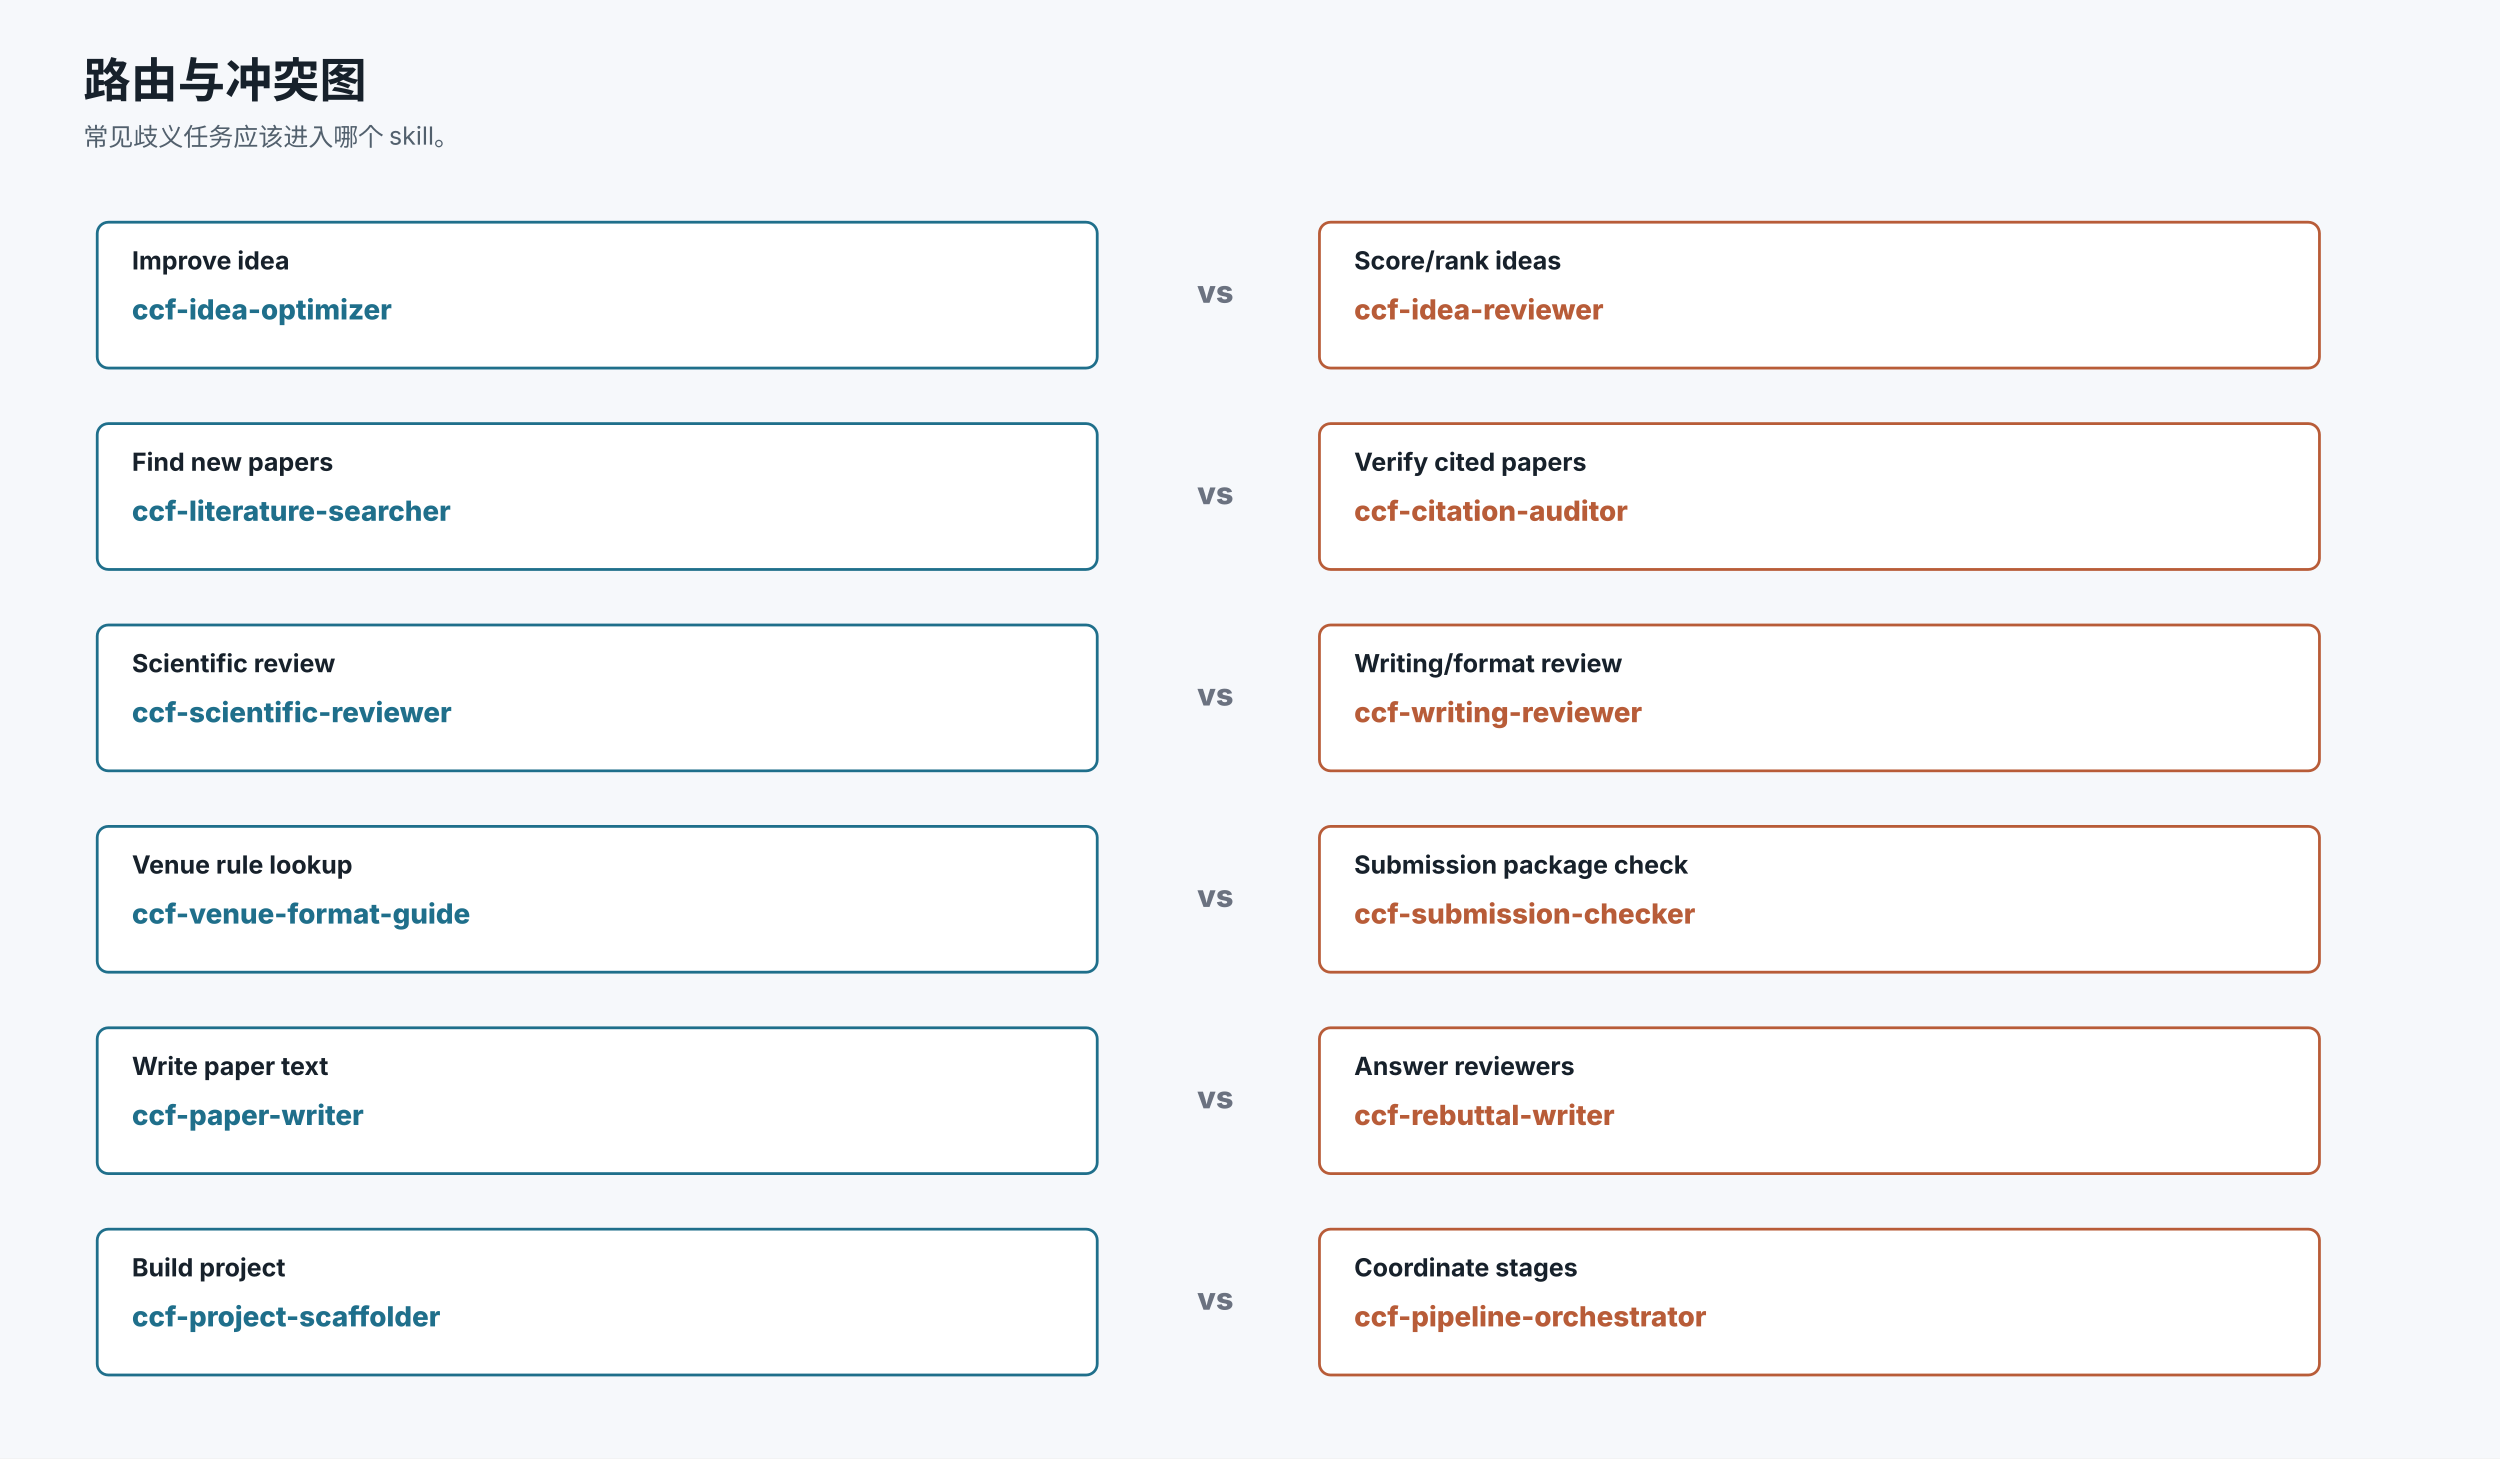
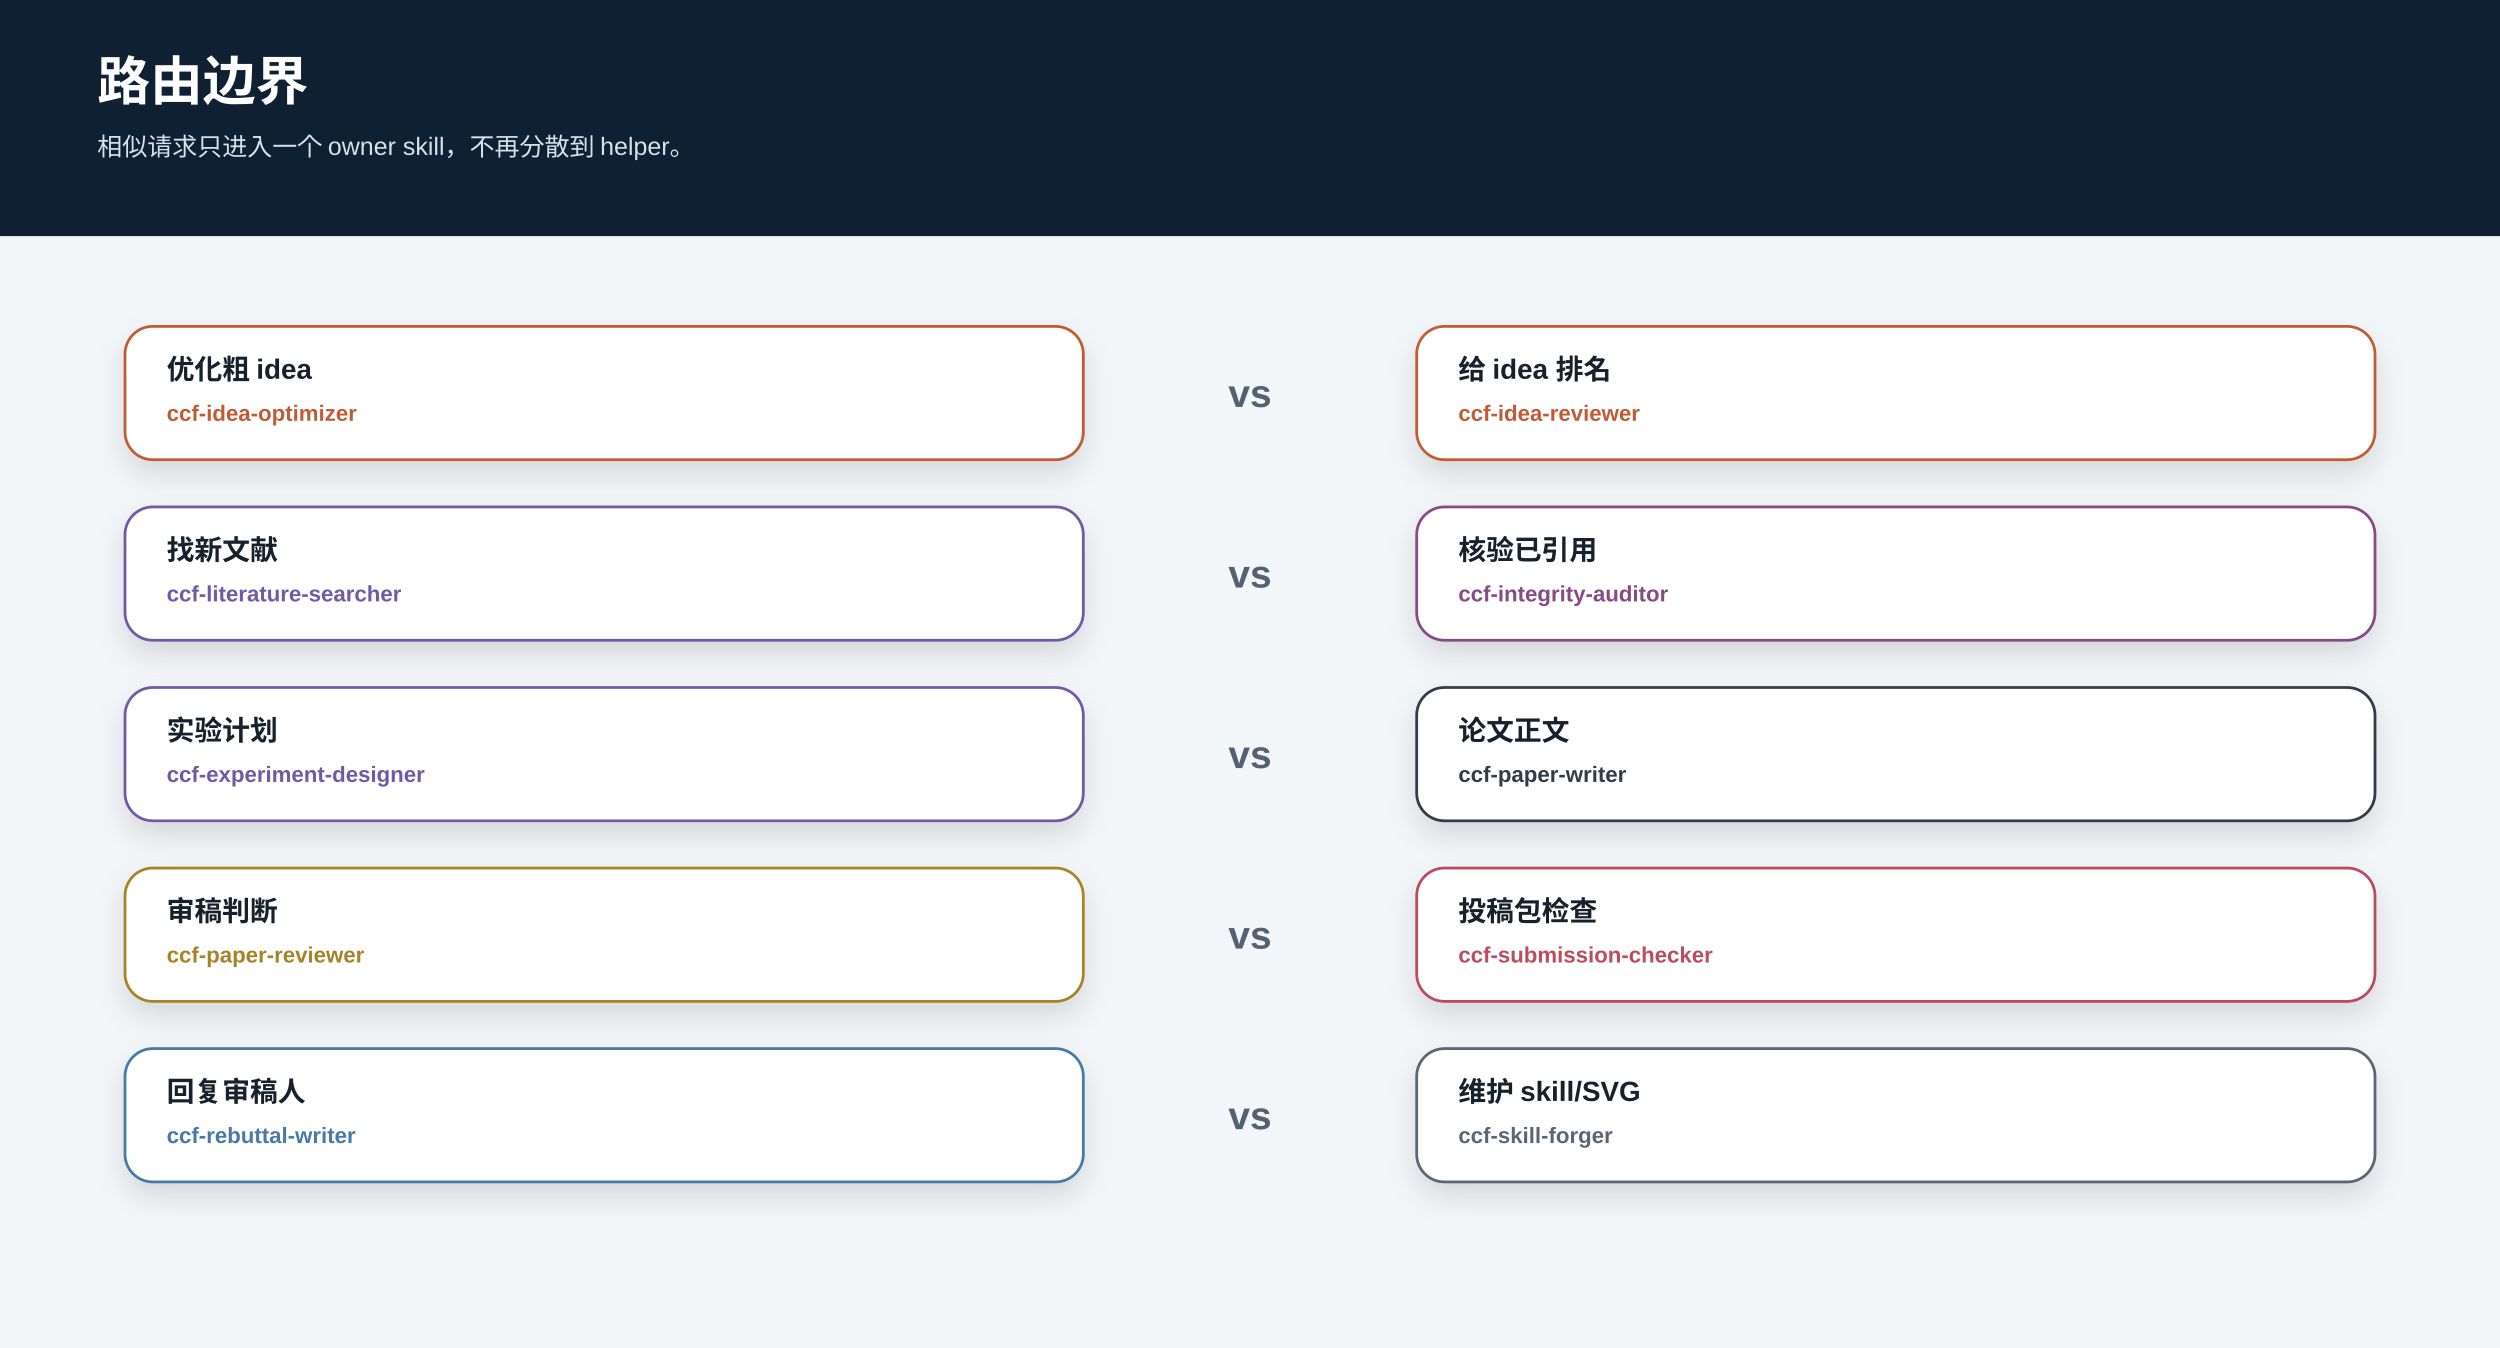
- <svg xmlns="http://www.w3.org/2000/svg" width="1800" height="1050" viewBox="0 0 1800 1050">
-   <rect width="1800" height="1050" fill="#f6f8fb" />
-   <text x="60" y="70" font-family="Inter, Arial, sans-serif" font-size="34" font-weight="800" fill="#17212b" text-anchor="start">路由与冲突图</text>
-   <text x="60" y="105" font-family="Inter, Arial, sans-serif" font-size="18" font-weight="400" fill="#52606d" text-anchor="start">常见歧义任务应该进入哪个 skill。</text>
-   <rect x="70" y="160" width="720" height="105" rx="8" fill="#ffffff" stroke="#1F6F8B" stroke-width="2" />
-   <text x="95" y="194" font-family="Inter, Arial, sans-serif" font-size="18" font-weight="700" fill="#17212b" text-anchor="start">Improve idea</text>
-   <text x="95" y="230" font-family="Inter, Arial, sans-serif" font-size="20" font-weight="800" fill="#1F6F8B" text-anchor="start">ccf-idea-optimizer</text>
-   <text x="875" y="218" font-family="Inter, Arial, sans-serif" font-size="22" font-weight="800" fill="#6b7280" text-anchor="middle">vs</text>
-   <rect x="950" y="160" width="720" height="105" rx="8" fill="#ffffff" stroke="#B85C38" stroke-width="2" />
-   <text x="975" y="194" font-family="Inter, Arial, sans-serif" font-size="18" font-weight="700" fill="#17212b" text-anchor="start">Score/rank ideas</text>
-   <text x="975" y="230" font-family="Inter, Arial, sans-serif" font-size="20" font-weight="800" fill="#B85C38" text-anchor="start">ccf-idea-reviewer</text>
-   <rect x="70" y="305" width="720" height="105" rx="8" fill="#ffffff" stroke="#1F6F8B" stroke-width="2" />
-   <text x="95" y="339" font-family="Inter, Arial, sans-serif" font-size="18" font-weight="700" fill="#17212b" text-anchor="start">Find new papers</text>
-   <text x="95" y="375" font-family="Inter, Arial, sans-serif" font-size="20" font-weight="800" fill="#1F6F8B" text-anchor="start">ccf-literature-searcher</text>
-   <text x="875" y="363" font-family="Inter, Arial, sans-serif" font-size="22" font-weight="800" fill="#6b7280" text-anchor="middle">vs</text>
-   <rect x="950" y="305" width="720" height="105" rx="8" fill="#ffffff" stroke="#B85C38" stroke-width="2" />
-   <text x="975" y="339" font-family="Inter, Arial, sans-serif" font-size="18" font-weight="700" fill="#17212b" text-anchor="start">Verify cited papers</text>
-   <text x="975" y="375" font-family="Inter, Arial, sans-serif" font-size="20" font-weight="800" fill="#B85C38" text-anchor="start">ccf-citation-auditor</text>
-   <rect x="70" y="450" width="720" height="105" rx="8" fill="#ffffff" stroke="#1F6F8B" stroke-width="2" />
-   <text x="95" y="484" font-family="Inter, Arial, sans-serif" font-size="18" font-weight="700" fill="#17212b" text-anchor="start">Scientific review</text>
-   <text x="95" y="520" font-family="Inter, Arial, sans-serif" font-size="20" font-weight="800" fill="#1F6F8B" text-anchor="start">ccf-scientific-reviewer</text>
-   <text x="875" y="508" font-family="Inter, Arial, sans-serif" font-size="22" font-weight="800" fill="#6b7280" text-anchor="middle">vs</text>
-   <rect x="950" y="450" width="720" height="105" rx="8" fill="#ffffff" stroke="#B85C38" stroke-width="2" />
-   <text x="975" y="484" font-family="Inter, Arial, sans-serif" font-size="18" font-weight="700" fill="#17212b" text-anchor="start">Writing/format review</text>
-   <text x="975" y="520" font-family="Inter, Arial, sans-serif" font-size="20" font-weight="800" fill="#B85C38" text-anchor="start">ccf-writing-reviewer</text>
-   <rect x="70" y="595" width="720" height="105" rx="8" fill="#ffffff" stroke="#1F6F8B" stroke-width="2" />
-   <text x="95" y="629" font-family="Inter, Arial, sans-serif" font-size="18" font-weight="700" fill="#17212b" text-anchor="start">Venue rule lookup</text>
-   <text x="95" y="665" font-family="Inter, Arial, sans-serif" font-size="20" font-weight="800" fill="#1F6F8B" text-anchor="start">ccf-venue-format-guide</text>
-   <text x="875" y="653" font-family="Inter, Arial, sans-serif" font-size="22" font-weight="800" fill="#6b7280" text-anchor="middle">vs</text>
-   <rect x="950" y="595" width="720" height="105" rx="8" fill="#ffffff" stroke="#B85C38" stroke-width="2" />
-   <text x="975" y="629" font-family="Inter, Arial, sans-serif" font-size="18" font-weight="700" fill="#17212b" text-anchor="start">Submission package check</text>
-   <text x="975" y="665" font-family="Inter, Arial, sans-serif" font-size="20" font-weight="800" fill="#B85C38" text-anchor="start">ccf-submission-checker</text>
-   <rect x="70" y="740" width="720" height="105" rx="8" fill="#ffffff" stroke="#1F6F8B" stroke-width="2" />
-   <text x="95" y="774" font-family="Inter, Arial, sans-serif" font-size="18" font-weight="700" fill="#17212b" text-anchor="start">Write paper text</text>
-   <text x="95" y="810" font-family="Inter, Arial, sans-serif" font-size="20" font-weight="800" fill="#1F6F8B" text-anchor="start">ccf-paper-writer</text>
-   <text x="875" y="798" font-family="Inter, Arial, sans-serif" font-size="22" font-weight="800" fill="#6b7280" text-anchor="middle">vs</text>
-   <rect x="950" y="740" width="720" height="105" rx="8" fill="#ffffff" stroke="#B85C38" stroke-width="2" />
-   <text x="975" y="774" font-family="Inter, Arial, sans-serif" font-size="18" font-weight="700" fill="#17212b" text-anchor="start">Answer reviewers</text>
-   <text x="975" y="810" font-family="Inter, Arial, sans-serif" font-size="20" font-weight="800" fill="#B85C38" text-anchor="start">ccf-rebuttal-writer</text>
-   <rect x="70" y="885" width="720" height="105" rx="8" fill="#ffffff" stroke="#1F6F8B" stroke-width="2" />
-   <text x="95" y="919" font-family="Inter, Arial, sans-serif" font-size="18" font-weight="700" fill="#17212b" text-anchor="start">Build project</text>
-   <text x="95" y="955" font-family="Inter, Arial, sans-serif" font-size="20" font-weight="800" fill="#1F6F8B" text-anchor="start">ccf-project-scaffolder</text>
-   <text x="875" y="943" font-family="Inter, Arial, sans-serif" font-size="22" font-weight="800" fill="#6b7280" text-anchor="middle">vs</text>
-   <rect x="950" y="885" width="720" height="105" rx="8" fill="#ffffff" stroke="#B85C38" stroke-width="2" />
-   <text x="975" y="919" font-family="Inter, Arial, sans-serif" font-size="18" font-weight="700" fill="#17212b" text-anchor="start">Coordinate stages</text>
-   <text x="975" y="955" font-family="Inter, Arial, sans-serif" font-size="20" font-weight="800" fill="#B85C38" text-anchor="start">ccf-pipeline-orchestrator</text>
+ <svg xmlns="http://www.w3.org/2000/svg" width="1800" height="970" viewBox="0 0 1800 970">
+   <defs>
+     <filter id="shadow" x="-20%" y="-20%" width="140%" height="150%">
+       <feDropShadow dx="0" dy="10" stdDeviation="10" flood-color="#0B1826" flood-opacity="0.12" />
+     </filter>
+     <marker id="arrow" markerWidth="12" markerHeight="12" refX="10" refY="6" orient="auto">
+       <path d="M2,2 L10,6 L2,10 Z" fill="#8D9AA8" />
+     </marker>
+   </defs>
+   <style>text{font-family:Microsoft YaHei, Segoe UI, Arial, sans-serif;dominant-baseline:auto} .mono{font-family:Consolas,Menlo,monospace}</style>
+   <rect x="0" y="0" width="1800" height="970" rx="0" fill="#F3F6F9" stroke="none" stroke-width="2" />
+   <rect x="0" y="0" width="1800" height="170" rx="0" fill="#102033" stroke="none" stroke-width="2" />
+   <text x="70" y="72" font-size="38" font-weight="820" fill="#FFFFFF" text-anchor="start">路由边界</text>
+   <text x="70" y="112" font-size="18" font-weight="450" fill="#D6E1EC" text-anchor="start">相似请求只进入一个 owner skill，不再分散到 helper。</text>
+   <rect x="90" y="235" width="690" height="96" rx="20" fill="#FFFFFF" stroke="#C05C35" stroke-width="2" filter="url(#shadow)" />
+   <text x="120" y="273" font-size="20" font-weight="820" fill="#17212B" text-anchor="start">优化粗 idea</text>
+   <text x="120" y="303" font-size="16" font-weight="760" fill="#C05C35" text-anchor="start">ccf-idea-optimizer</text>
+   <text x="900" y="293" font-size="28" font-weight="850" fill="#536171" text-anchor="middle">vs</text>
+   <rect x="1020" y="235" width="690" height="96" rx="20" fill="#FFFFFF" stroke="#C05C35" stroke-width="2" filter="url(#shadow)" />
+   <text x="1050" y="273" font-size="20" font-weight="820" fill="#17212B" text-anchor="start">给 idea 排名</text>
+   <text x="1050" y="303" font-size="16" font-weight="760" fill="#C05C35" text-anchor="start">ccf-idea-reviewer</text>
+   <rect x="90" y="365" width="690" height="96" rx="20" fill="#FFFFFF" stroke="#6F5AA6" stroke-width="2" filter="url(#shadow)" />
+   <text x="120" y="403" font-size="20" font-weight="820" fill="#17212B" text-anchor="start">找新文献</text>
+   <text x="120" y="433" font-size="16" font-weight="760" fill="#6F5AA6" text-anchor="start">ccf-literature-searcher</text>
+   <text x="900" y="423" font-size="28" font-weight="850" fill="#536171" text-anchor="middle">vs</text>
+   <rect x="1020" y="365" width="690" height="96" rx="20" fill="#FFFFFF" stroke="#854B82" stroke-width="2" filter="url(#shadow)" />
+   <text x="1050" y="403" font-size="20" font-weight="820" fill="#17212B" text-anchor="start">核验已引用</text>
+   <text x="1050" y="433" font-size="16" font-weight="760" fill="#854B82" text-anchor="start">ccf-integrity-auditor</text>
+   <rect x="90" y="495" width="690" height="96" rx="20" fill="#FFFFFF" stroke="#6F5AA6" stroke-width="2" filter="url(#shadow)" />
+   <text x="120" y="533" font-size="20" font-weight="820" fill="#17212B" text-anchor="start">实验计划</text>
+   <text x="120" y="563" font-size="16" font-weight="760" fill="#6F5AA6" text-anchor="start">ccf-experiment-designer</text>
+   <text x="900" y="553" font-size="28" font-weight="850" fill="#536171" text-anchor="middle">vs</text>
+   <rect x="1020" y="495" width="690" height="96" rx="20" fill="#FFFFFF" stroke="#333B46" stroke-width="2" filter="url(#shadow)" />
+   <text x="1050" y="533" font-size="20" font-weight="820" fill="#17212B" text-anchor="start">论文正文</text>
+   <text x="1050" y="563" font-size="16" font-weight="760" fill="#333B46" text-anchor="start">ccf-paper-writer</text>
+   <rect x="90" y="625" width="690" height="96" rx="20" fill="#FFFFFF" stroke="#A78328" stroke-width="2" filter="url(#shadow)" />
+   <text x="120" y="663" font-size="20" font-weight="820" fill="#17212B" text-anchor="start">审稿判断</text>
+   <text x="120" y="693" font-size="16" font-weight="760" fill="#A78328" text-anchor="start">ccf-paper-reviewer</text>
+   <text x="900" y="683" font-size="28" font-weight="850" fill="#536171" text-anchor="middle">vs</text>
+   <rect x="1020" y="625" width="690" height="96" rx="20" fill="#FFFFFF" stroke="#BA4C5E" stroke-width="2" filter="url(#shadow)" />
+   <text x="1050" y="663" font-size="20" font-weight="820" fill="#17212B" text-anchor="start">投稿包检查</text>
+   <text x="1050" y="693" font-size="16" font-weight="760" fill="#BA4C5E" text-anchor="start">ccf-submission-checker</text>
+   <rect x="90" y="755" width="690" height="96" rx="20" fill="#FFFFFF" stroke="#477AA6" stroke-width="2" filter="url(#shadow)" />
+   <text x="120" y="793" font-size="20" font-weight="820" fill="#17212B" text-anchor="start">回复审稿人</text>
+   <text x="120" y="823" font-size="16" font-weight="760" fill="#477AA6" text-anchor="start">ccf-rebuttal-writer</text>
+   <text x="900" y="813" font-size="28" font-weight="850" fill="#536171" text-anchor="middle">vs</text>
+   <rect x="1020" y="755" width="690" height="96" rx="20" fill="#FFFFFF" stroke="#5A6672" stroke-width="2" filter="url(#shadow)" />
+   <text x="1050" y="793" font-size="20" font-weight="820" fill="#17212B" text-anchor="start">维护 skill/SVG</text>
+   <text x="1050" y="823" font-size="16" font-weight="760" fill="#5A6672" text-anchor="start">ccf-skill-forger</text>
</svg>
